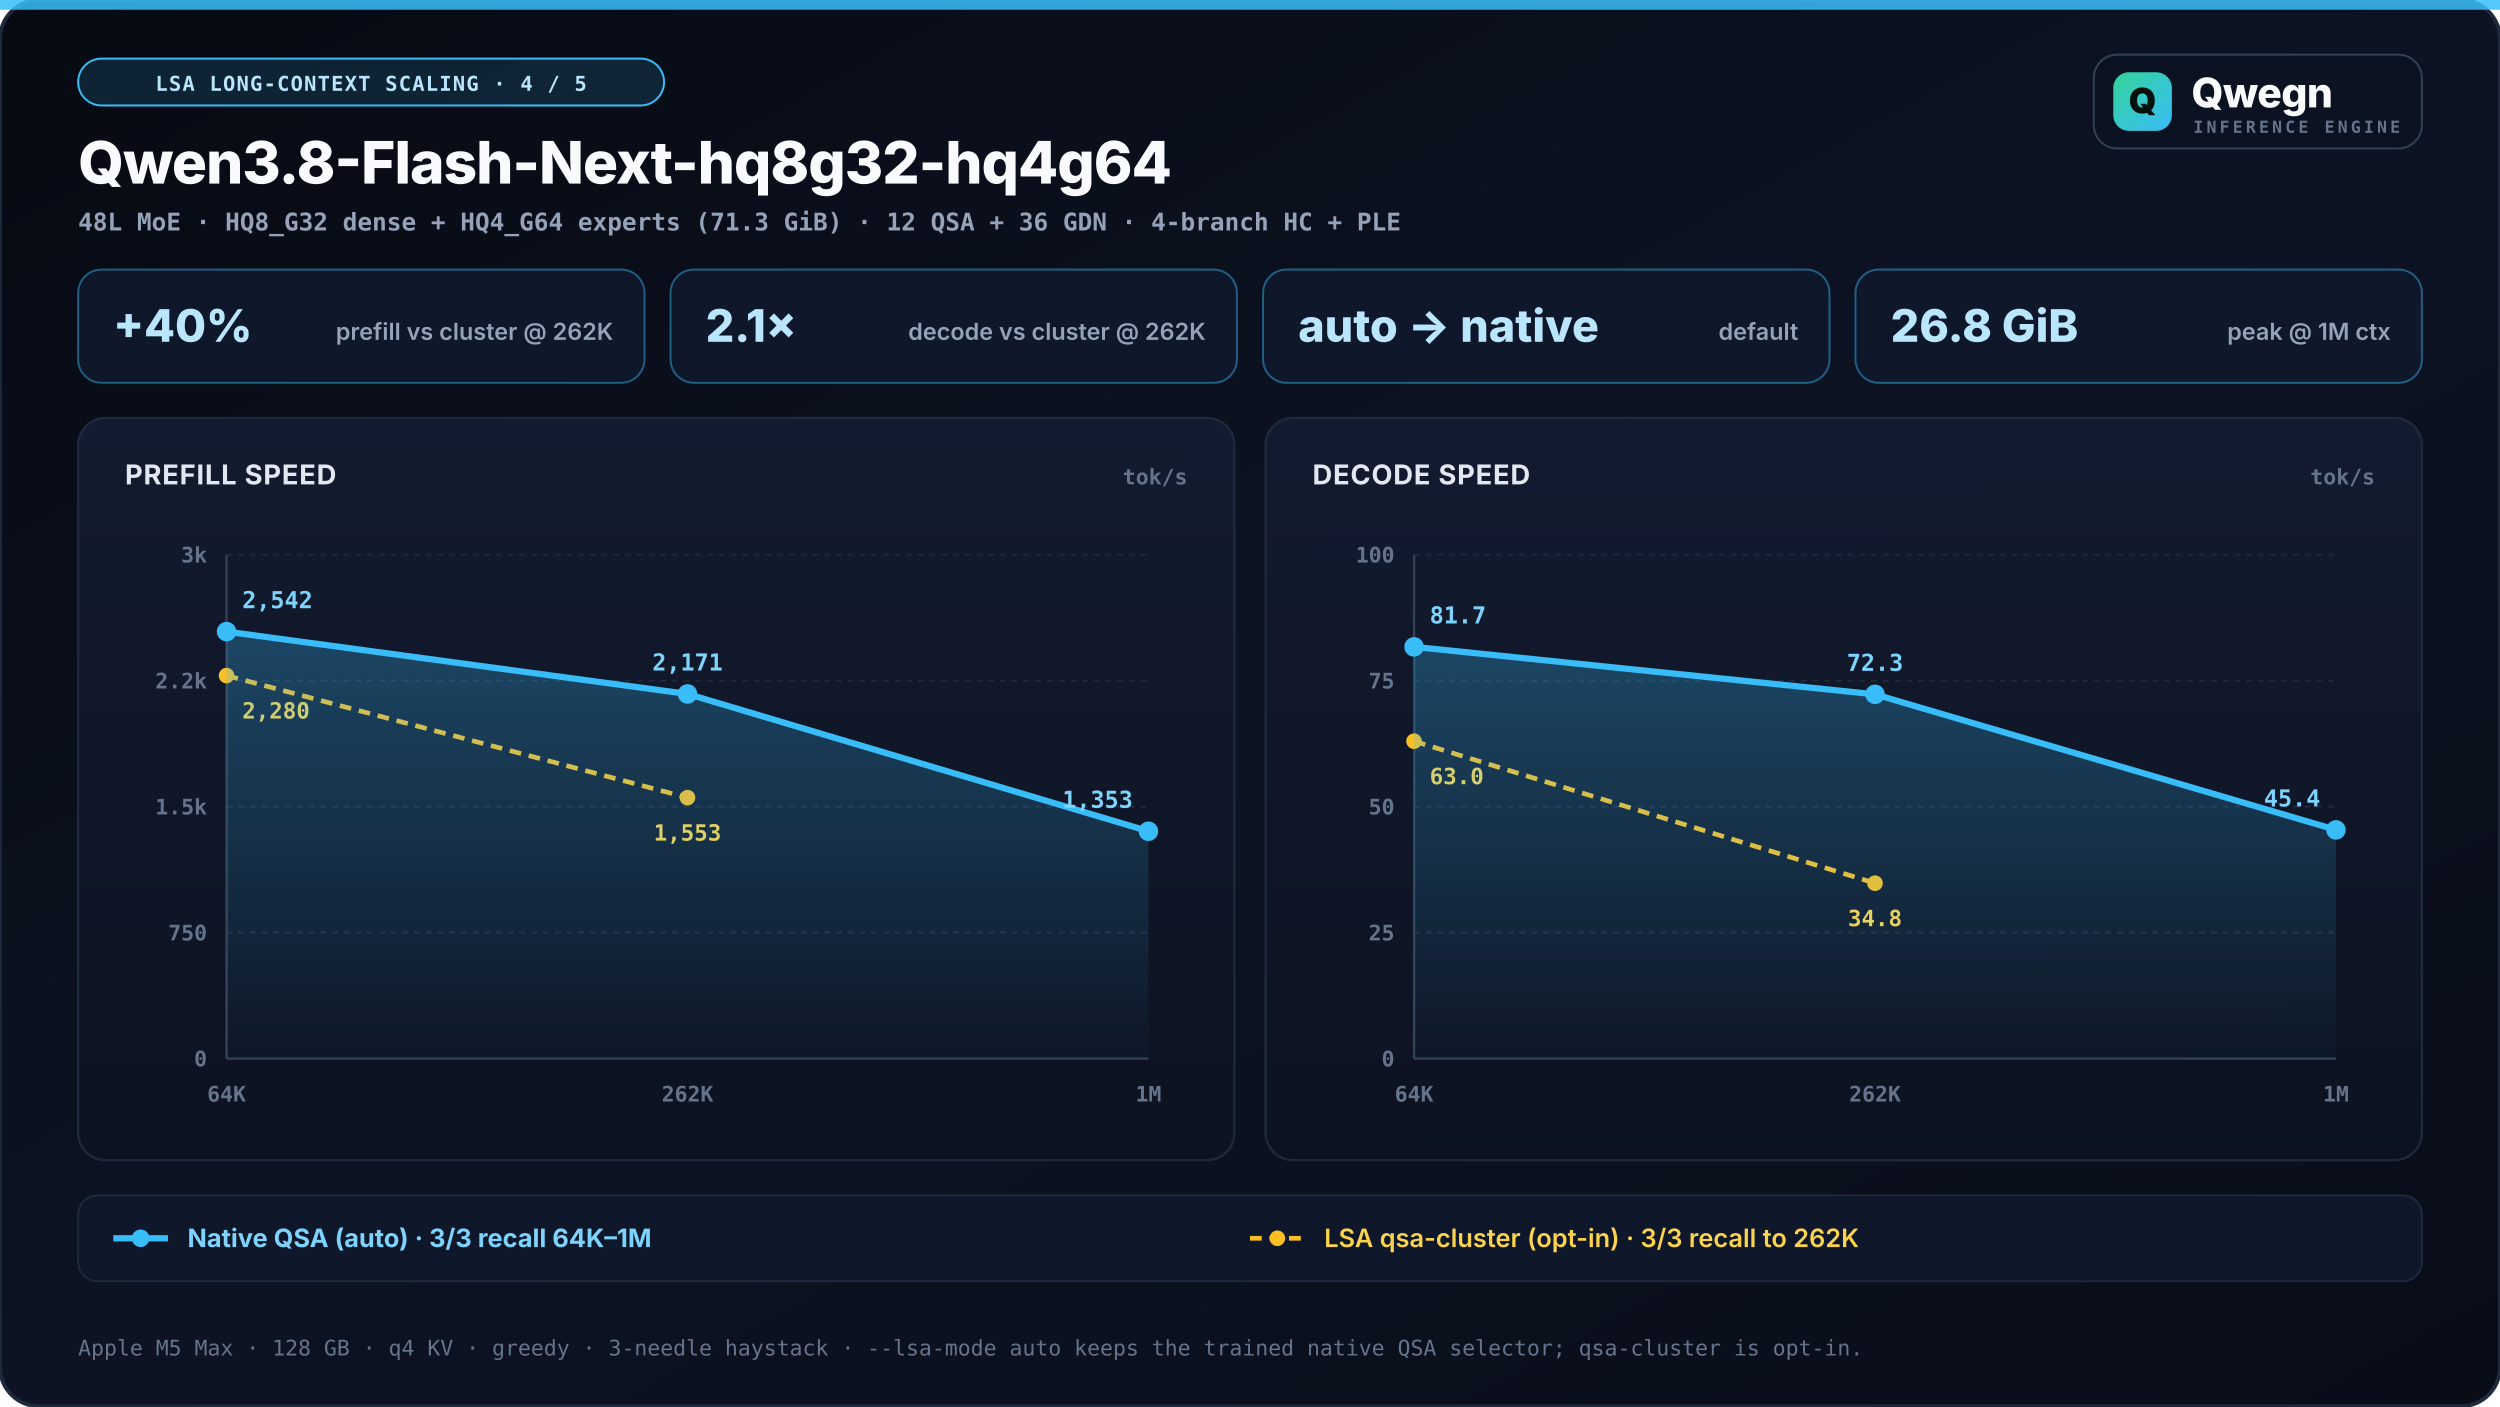
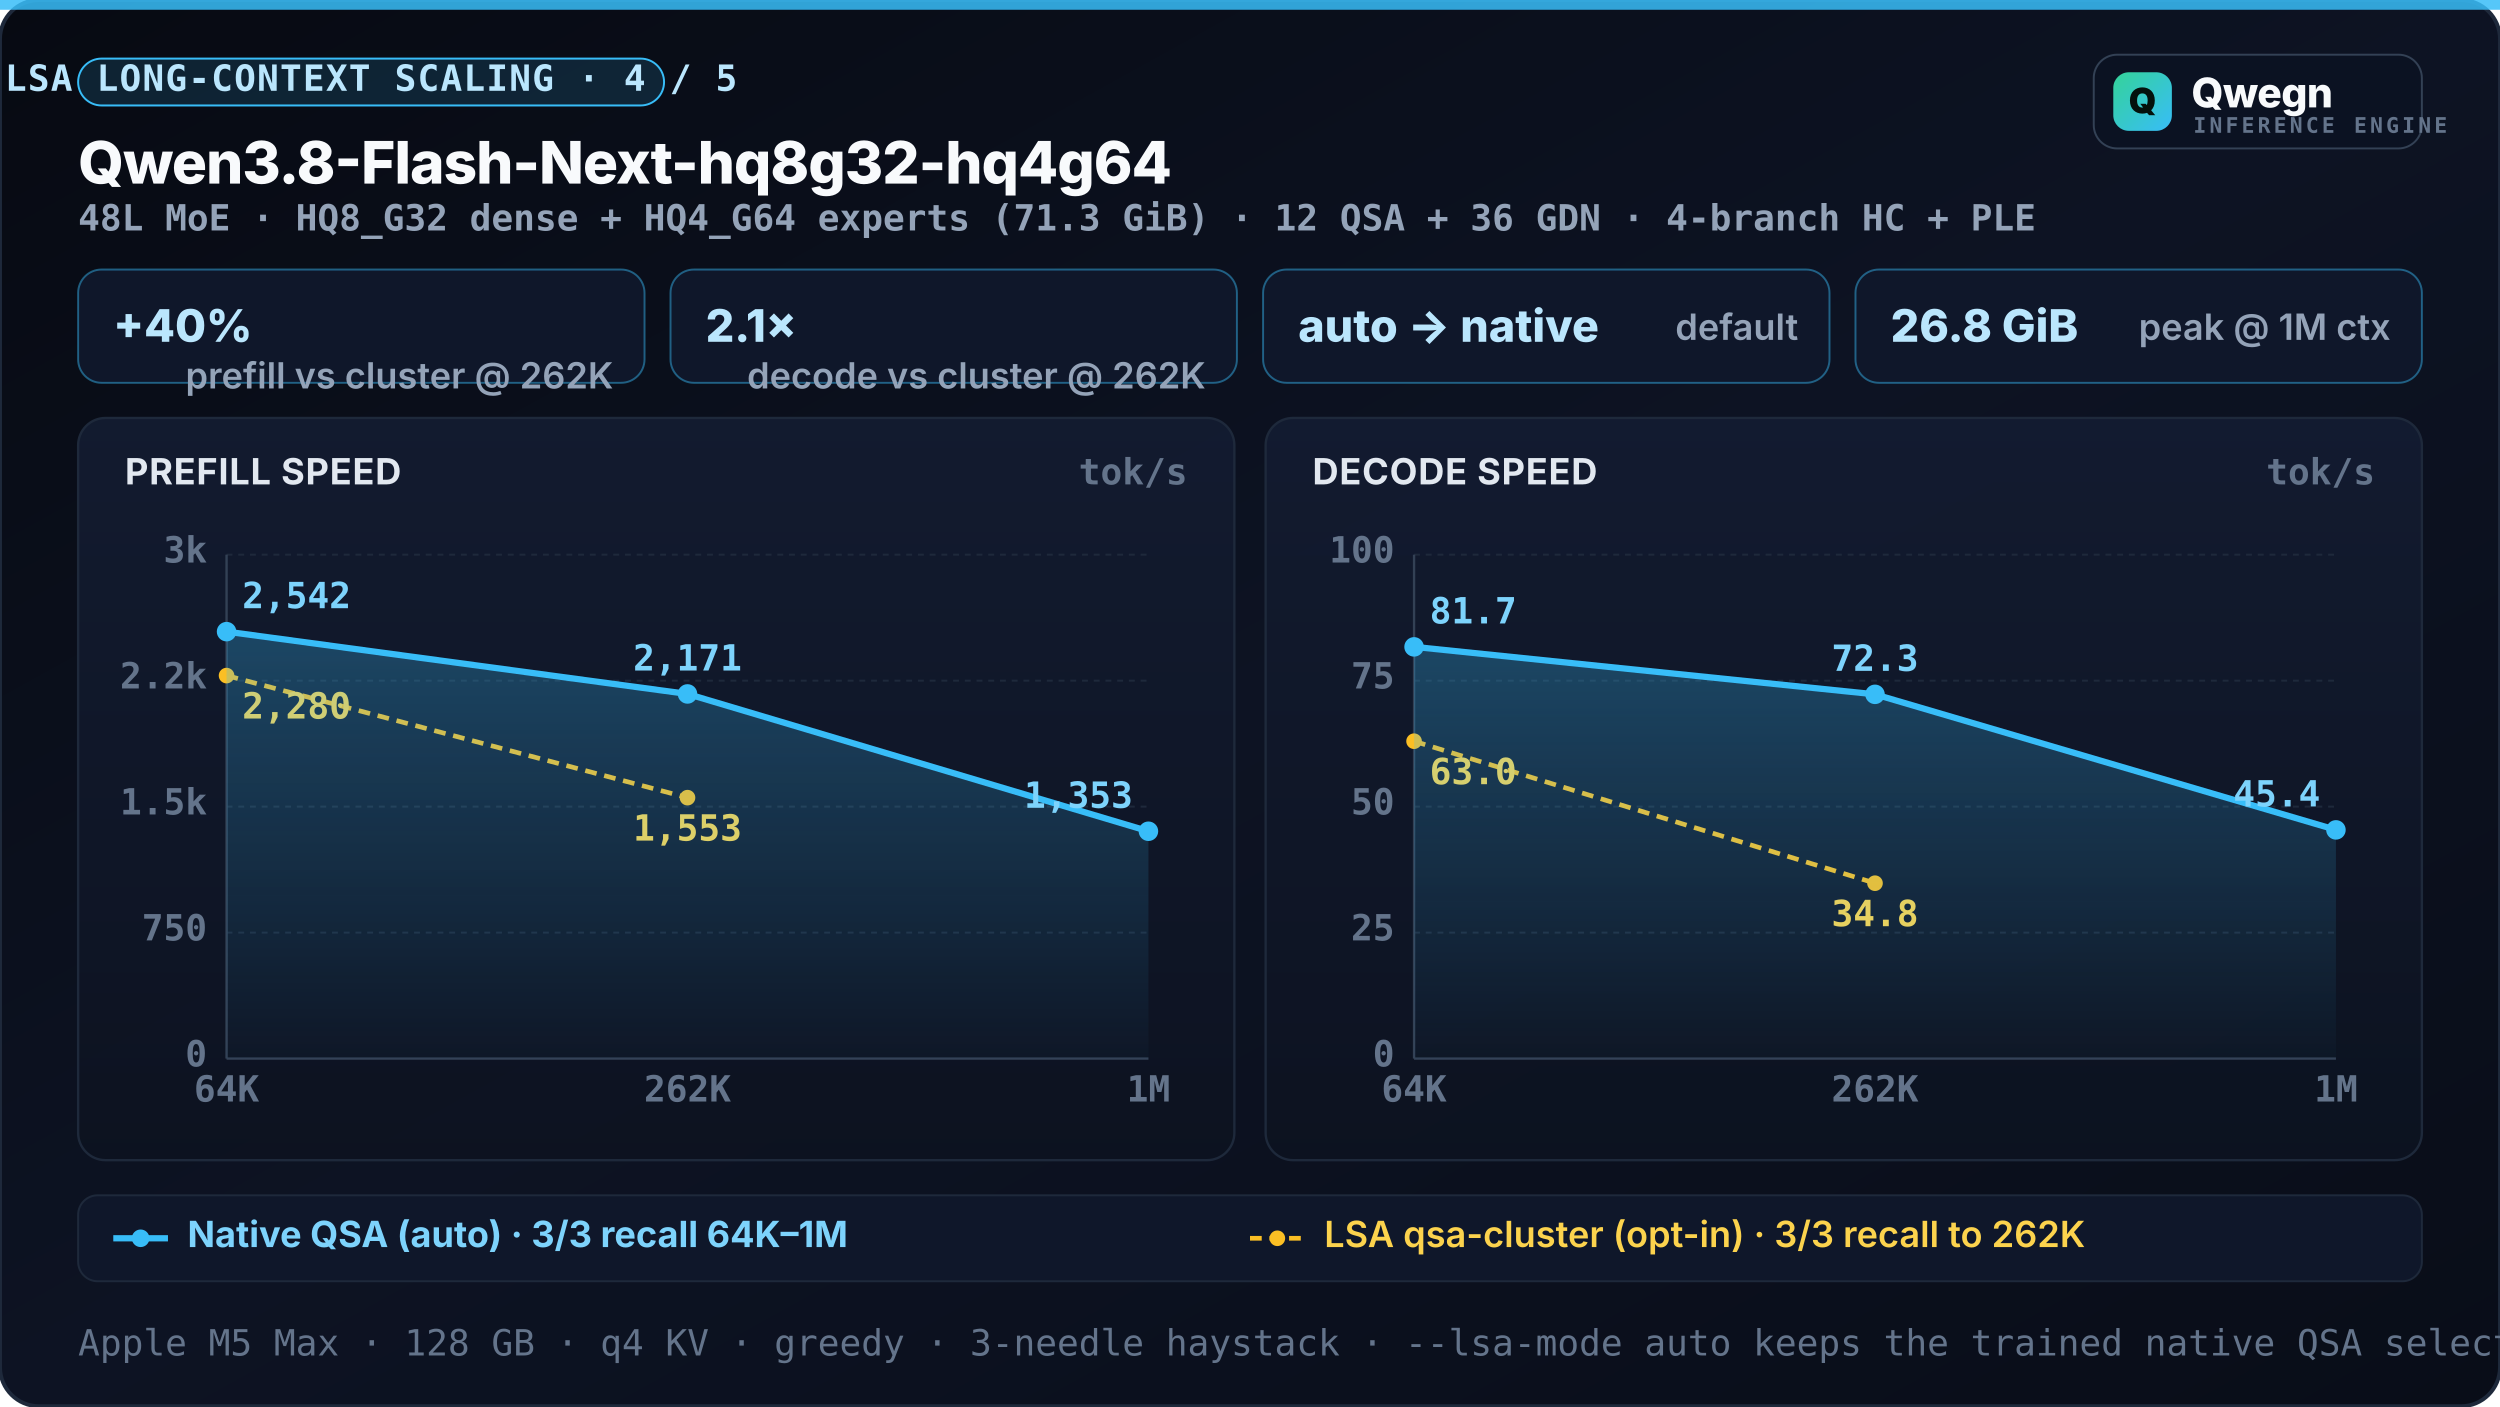
<svg xmlns="http://www.w3.org/2000/svg" viewBox="0 0 1280 720" width="1280" height="720">
  <defs>
    <linearGradient id="bg" x1="0" y1="0" x2="1" y2="1">
      <stop offset="0" stop-color="#070a12" />
      <stop offset=".5" stop-color="#0d1323" />
      <stop offset="1" stop-color="#090d18" />
    </linearGradient>
    <linearGradient id="card" x1="0" y1="0" x2="0" y2="1">
      <stop offset="0" stop-color="#131c31" stop-opacity=".92" />
      <stop offset="1" stop-color="#0c1220" stop-opacity=".96" />
    </linearGradient>
    <linearGradient id="aEm" x1="0" y1="0" x2="0" y2="1">
      <stop offset="0" stop-color="#10b981" stop-opacity=".28" />
      <stop offset="1" stop-color="#10b981" stop-opacity=".02" />
    </linearGradient>
    <linearGradient id="aCy" x1="0" y1="0" x2="0" y2="1">
      <stop offset="0" stop-color="#38bdf8" stop-opacity=".28" />
      <stop offset="1" stop-color="#38bdf8" stop-opacity=".02" />
    </linearGradient>
    <linearGradient id="mark" x1="0" y1="0" x2="1" y2="1">
      <stop offset="0" stop-color="#34d399" />
      <stop offset="1" stop-color="#38bdf8" />
    </linearGradient>
    <style>
.sans{font-family:-apple-system,BlinkMacSystemFont,"SF Pro Display","Inter",system-ui,sans-serif}
.mono{font-family:"SF Mono","JetBrains Mono",Menlo,monospace}
- .ct{font-size:14px;font-weight:700;fill:#e2e8f0;letter-spacing:.4px}
- .ax{font-size:11px;font-weight:600;fill:#64748b}
- .va{font-size:12px;font-weight:700;fill:#7dd3fc}
- .vb{font-size:11.5px;font-weight:600;fill:#fcd34d}
+ .ct{font-size:18.5px;font-weight:700;fill:#e2e8f0;letter-spacing:.4px}
+ .ax{font-size:18.5px;font-weight:600;fill:#64748b}
+ .va{font-size:18.5px;font-weight:700;fill:#7dd3fc}
+ .vb{font-size:18.5px;font-weight:600;fill:#fcd34d}
.grid{stroke:#1e293b;stroke-width:1;stroke-dasharray:3 3}
.axis{stroke:#334155;stroke-width:1.2}
</style>
  </defs>
  <rect width="1280" height="720" rx="20" fill="url(#bg)" stroke="#1e293b" stroke-width="2" />
  <rect x="0" y="0" width="1280" height="5" fill="#38bdf8" opacity=".85" />
  <g transform="translate(40,30)" data-free="1">
    <rect width="300" height="24" rx="12" fill="#38bdf8" fill-opacity=".14" stroke="#38bdf8" />
-     <text x="150" y="16.5" text-anchor="middle" class="mono" font-size="10.5" font-weight="700" fill="#bae6fd" letter-spacing=".6">LSA LONG-CONTEXT SCALING · 4 / 5</text>
-     <text x="0" y="64" class="sans" font-size="30" font-weight="800" fill="#f8fafc" letter-spacing="-.5">Qwen3.8-Flash-Next-hq8g32-hq4g64</text>
-     <text x="0" y="88" class="mono" font-size="12.5" font-weight="600" fill="#94a3b8">48L MoE · HQ8_G32 dense + HQ4_G64 experts (71.3 GiB) · 12 QSA + 36 GDN · 4-branch HC + PLE</text>
+     <text x="150" y="16.5" text-anchor="middle" class="mono" font-size="18.5" font-weight="700" fill="#bae6fd" letter-spacing=".6">LSA LONG-CONTEXT SCALING · 4 / 5</text>
+     <text x="0" y="64" class="sans" font-size="30.0" font-weight="800" fill="#f8fafc" letter-spacing="-.5">Qwen3.8-Flash-Next-hq8g32-hq4g64</text>
+     <text x="0" y="88" class="mono" font-size="18.5" font-weight="600" fill="#94a3b8">48L MoE · HQ8_G32 dense + HQ4_G64 experts (71.3 GiB) · 12 QSA + 36 GDN · 4-branch HC + PLE</text>
  </g>
  <g transform="translate(1072,28)" id="qwegn-mark">
    <rect width="168" height="48" rx="12" fill="#0b1222" stroke="#334155" stroke-width="1" />
    <rect x="10" y="9" width="30" height="30" rx="8" fill="url(#mark)" />
    <text x="25" y="30" text-anchor="middle" class="sans" font-size="18" font-weight="900" fill="#04110c">Q</text>
    <text x="50" y="27" class="sans" font-size="21" font-weight="800" fill="#f8fafc" letter-spacing="-0.3">Qwegn</text>
-     <text x="51" y="40" class="mono" font-size="8.5" font-weight="700" fill="#64748b" letter-spacing="1.6">INFERENCE ENGINE</text>
+     <text x="51" y="40" class="mono" font-size="11" font-weight="700" fill="#64748b" letter-spacing="1.6">INFERENCE ENGINE</text>
  </g>
  <g transform="translate(40.0,138)">
    <rect width="290" height="58" rx="12" fill="#0f172a" stroke="#38bdf8" stroke-opacity=".45" />
-     <text x="18" y="37" class="sans" font-size="23" font-weight="800" fill="#bae6fd">+40%</text>
-     <text x="274" y="36" text-anchor="end" class="sans" font-size="12" font-weight="600" fill="#94a3b8">prefill vs cluster @ 262K</text>
+     <text x="18" y="37" class="sans" font-size="23.0" font-weight="800" fill="#bae6fd">+40%</text>
+     <text x="274" y="60.9" text-anchor="end" class="sans" font-size="18.5" font-weight="600" fill="#94a3b8">prefill vs cluster @ 262K</text>
  </g>
  <g transform="translate(343.3,138)">
    <rect width="290" height="58" rx="12" fill="#0f172a" stroke="#38bdf8" stroke-opacity=".45" />
-     <text x="18" y="37" class="sans" font-size="23" font-weight="800" fill="#bae6fd">2.1×</text>
-     <text x="274" y="36" text-anchor="end" class="sans" font-size="12" font-weight="600" fill="#94a3b8">decode vs cluster @ 262K</text>
+     <text x="18" y="37" class="sans" font-size="23.0" font-weight="800" fill="#bae6fd">2.1×</text>
+     <text x="274" y="60.9" text-anchor="end" class="sans" font-size="18.5" font-weight="600" fill="#94a3b8">decode vs cluster @ 262K</text>
  </g>
  <g transform="translate(646.7,138)">
    <rect width="290" height="58" rx="12" fill="#0f172a" stroke="#38bdf8" stroke-opacity=".45" />
-     <text x="18" y="37" class="sans" font-size="23" font-weight="800" fill="#bae6fd">auto → native</text>
-     <text x="274" y="36" text-anchor="end" class="sans" font-size="12" font-weight="600" fill="#94a3b8">default</text>
+     <text x="18" y="37" class="sans" font-size="23.0" font-weight="800" fill="#bae6fd">auto → native</text>
+     <text x="274" y="36" text-anchor="end" class="sans" font-size="18.5" font-weight="600" fill="#94a3b8">default</text>
  </g>
  <g transform="translate(950.0,138)">
    <rect width="290" height="58" rx="12" fill="#0f172a" stroke="#38bdf8" stroke-opacity=".45" />
-     <text x="18" y="37" class="sans" font-size="23" font-weight="800" fill="#bae6fd">26.8 GiB</text>
-     <text x="274" y="36" text-anchor="end" class="sans" font-size="12" font-weight="600" fill="#94a3b8">peak @ 1M ctx</text>
+     <text x="18" y="37" class="sans" font-size="23.0" font-weight="800" fill="#bae6fd">26.8 GiB</text>
+     <text x="274" y="36" text-anchor="end" class="sans" font-size="18.5" font-weight="600" fill="#94a3b8">peak @ 1M ctx</text>
  </g>
  <g transform="translate(40,214)">
    <rect width="592" height="380" rx="14" fill="url(#card)" stroke="#1e293b" stroke-width="1.2" />
    <text x="24" y="34" class="sans ct">PREFILL SPEED</text>
    <text x="568" y="34" text-anchor="end" class="mono ax">tok/s</text>
    <line x1="76" y1="328.0" x2="548" y2="328.0" class="axis" />
    <text x="66" y="332.0" text-anchor="end" class="mono ax">0</text>
    <line x1="76" y1="263.5" x2="548" y2="263.5" class="grid" />
    <text x="66" y="267.5" text-anchor="end" class="mono ax">750</text>
    <line x1="76" y1="199.0" x2="548" y2="199.0" class="grid" />
    <text x="66" y="203.0" text-anchor="end" class="mono ax">1.5k</text>
    <line x1="76" y1="134.5" x2="548" y2="134.5" class="grid" />
    <text x="66" y="138.5" text-anchor="end" class="mono ax">2.2k</text>
    <line x1="76" y1="70.0" x2="548" y2="70.0" class="grid" />
    <text x="66" y="74.0" text-anchor="end" class="mono ax">3k</text>
    <line x1="76" y1="70" x2="76" y2="328" class="axis" />
    <text x="76.0" y="350" text-anchor="middle" class="mono ax">64K</text>
    <text x="312.0" y="350" text-anchor="middle" class="mono ax">262K</text>
    <text x="548.0" y="350" text-anchor="middle" class="mono ax">1M</text>
    <polyline points="76.0,131.9 312.0,194.4" fill="none" stroke="#fbbf24" stroke-width="2.4" stroke-linejoin="round" stroke-dasharray="6 4" />
    <circle cx="76.0" cy="131.9" r="4" fill="#fbbf24" />
    <text x="84.0" y="153.9" text-anchor="start" class="mono vb">2,280</text>
    <circle cx="312.0" cy="194.4" r="4" fill="#fbbf24" />
    <text x="312.0" y="216.4" text-anchor="middle" class="mono vb">1,553</text>
    <polygon points="76.0,109.4 312.0,141.3 548.0,211.6 548.0,328 76.0,328" fill="url(#aCy)" />
    <polyline points="76.0,109.4 312.0,141.3 548.0,211.6" fill="none" stroke="#38bdf8" stroke-width="3.2" stroke-linejoin="round" />
    <circle cx="76.0" cy="109.4" r="5" fill="#38bdf8" />
    <text x="84.0" y="97.4" text-anchor="start" class="mono va">2,542</text>
    <circle cx="312.0" cy="141.3" r="5" fill="#38bdf8" />
    <text x="312.0" y="129.3" text-anchor="middle" class="mono va">2,171</text>
    <circle cx="548.0" cy="211.6" r="5" fill="#38bdf8" />
    <text x="540.0" y="199.6" text-anchor="end" class="mono va">1,353</text>
  </g>
  <g transform="translate(648,214)">
    <rect width="592" height="380" rx="14" fill="url(#card)" stroke="#1e293b" stroke-width="1.2" />
    <text x="24" y="34" class="sans ct">DECODE SPEED</text>
    <text x="568" y="34" text-anchor="end" class="mono ax">tok/s</text>
    <line x1="76" y1="328.0" x2="548" y2="328.0" class="axis" />
    <text x="66" y="332.0" text-anchor="end" class="mono ax">0</text>
    <line x1="76" y1="263.5" x2="548" y2="263.5" class="grid" />
    <text x="66" y="267.5" text-anchor="end" class="mono ax">25</text>
    <line x1="76" y1="199.0" x2="548" y2="199.0" class="grid" />
    <text x="66" y="203.0" text-anchor="end" class="mono ax">50</text>
    <line x1="76" y1="134.5" x2="548" y2="134.5" class="grid" />
    <text x="66" y="138.5" text-anchor="end" class="mono ax">75</text>
    <line x1="76" y1="70.0" x2="548" y2="70.0" class="grid" />
    <text x="66" y="74.0" text-anchor="end" class="mono ax">100</text>
    <line x1="76" y1="70" x2="76" y2="328" class="axis" />
    <text x="76.0" y="350" text-anchor="middle" class="mono ax">64K</text>
    <text x="312.0" y="350" text-anchor="middle" class="mono ax">262K</text>
    <text x="548.0" y="350" text-anchor="middle" class="mono ax">1M</text>
    <polyline points="76.0,165.5 312.0,238.2" fill="none" stroke="#fbbf24" stroke-width="2.4" stroke-linejoin="round" stroke-dasharray="6 4" />
    <circle cx="76.0" cy="165.5" r="4" fill="#fbbf24" />
    <text x="84.0" y="187.5" text-anchor="start" class="mono vb">63.0</text>
    <circle cx="312.0" cy="238.2" r="4" fill="#fbbf24" />
    <text x="312.0" y="260.2" text-anchor="middle" class="mono vb">34.8</text>
    <polygon points="76.0,117.2 312.0,141.5 548.0,210.9 548.0,328 76.0,328" fill="url(#aCy)" />
    <polyline points="76.0,117.2 312.0,141.5 548.0,210.9" fill="none" stroke="#38bdf8" stroke-width="3.2" stroke-linejoin="round" />
    <circle cx="76.0" cy="117.2" r="5" fill="#38bdf8" />
    <text x="84.0" y="105.2" text-anchor="start" class="mono va">81.7</text>
    <circle cx="312.0" cy="141.5" r="5" fill="#38bdf8" />
    <text x="312.0" y="129.5" text-anchor="middle" class="mono va">72.3</text>
    <circle cx="548.0" cy="210.9" r="5" fill="#38bdf8" />
    <text x="540.0" y="198.9" text-anchor="end" class="mono va">45.4</text>
  </g>
  <g transform="translate(40,612)">
    <rect width="1200" height="44" rx="10" fill="#0f172a" stroke="#1e293b" />
    <line x1="18" y1="22" x2="46" y2="22" stroke="#38bdf8" stroke-width="3.2" />
    <circle cx="32" cy="22" r="4.5" fill="#38bdf8" />
-     <text x="56" y="26.5" class="sans" font-size="13" font-weight="700" fill="#7dd3fc">Native QSA (auto) · 3/3 recall 64K–1M</text>
+     <text x="56" y="26.5" class="sans" font-size="18.5" font-weight="700" fill="#7dd3fc">Native QSA (auto) · 3/3 recall 64K–1M</text>
    <line x1="600" y1="22" x2="628" y2="22" stroke="#fbbf24" stroke-width="2.4" stroke-dasharray="6 4" />
    <circle cx="614" cy="22" r="4" fill="#fbbf24" />
-     <text x="638" y="26.5" class="sans" font-size="13" font-weight="600" fill="#fcd34d">LSA qsa-cluster (opt-in) · 3/3 recall to 262K</text>
+     <text x="638" y="26.5" class="sans" font-size="18.5" font-weight="600" fill="#fcd34d">LSA qsa-cluster (opt-in) · 3/3 recall to 262K</text>
  </g>
-   <text x="40" y="694" class="mono" font-size="11" fill="#64748b">Apple M5 Max · 128 GB · q4 KV · greedy · 3-needle haystack · --lsa-mode auto keeps the trained native QSA selector; qsa-cluster is opt-in.</text>
+   <text x="40" y="694" class="mono" font-size="18.5" fill="#64748b">Apple M5 Max · 128 GB · q4 KV · greedy · 3-needle haystack · --lsa-mode auto keeps the trained native QSA selector; qsa-cluster is opt-in.</text>
</svg>
